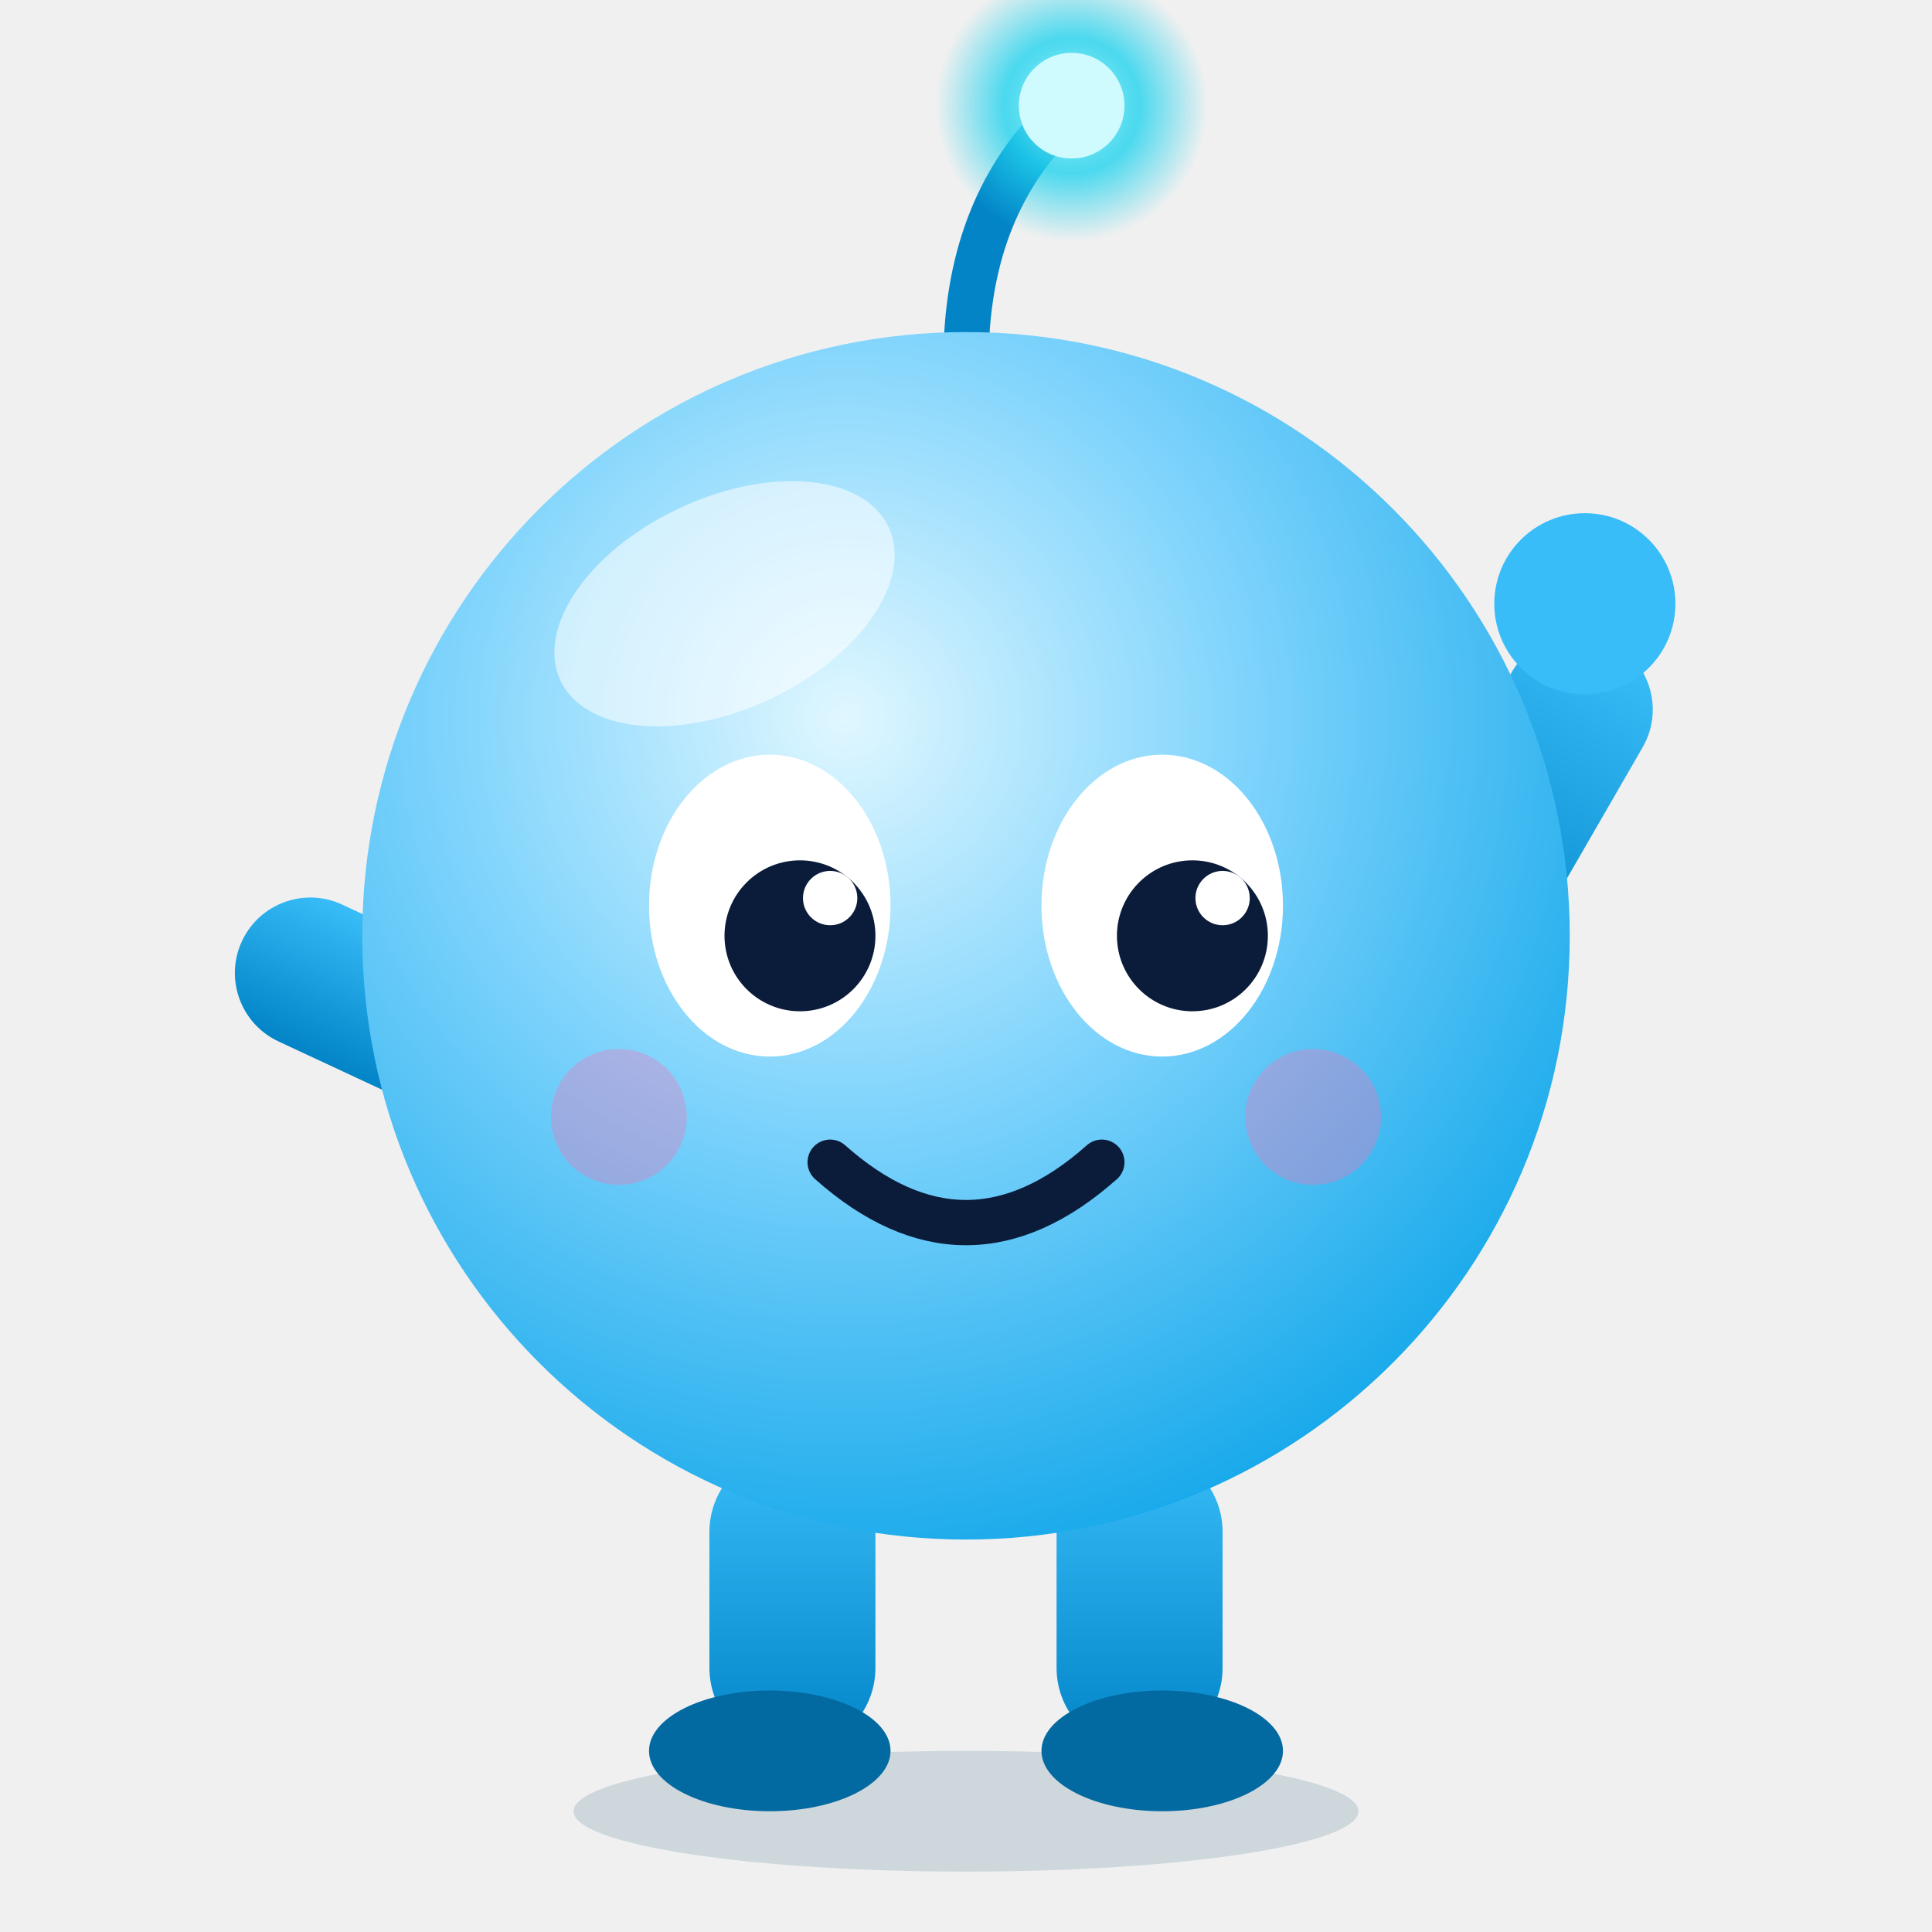
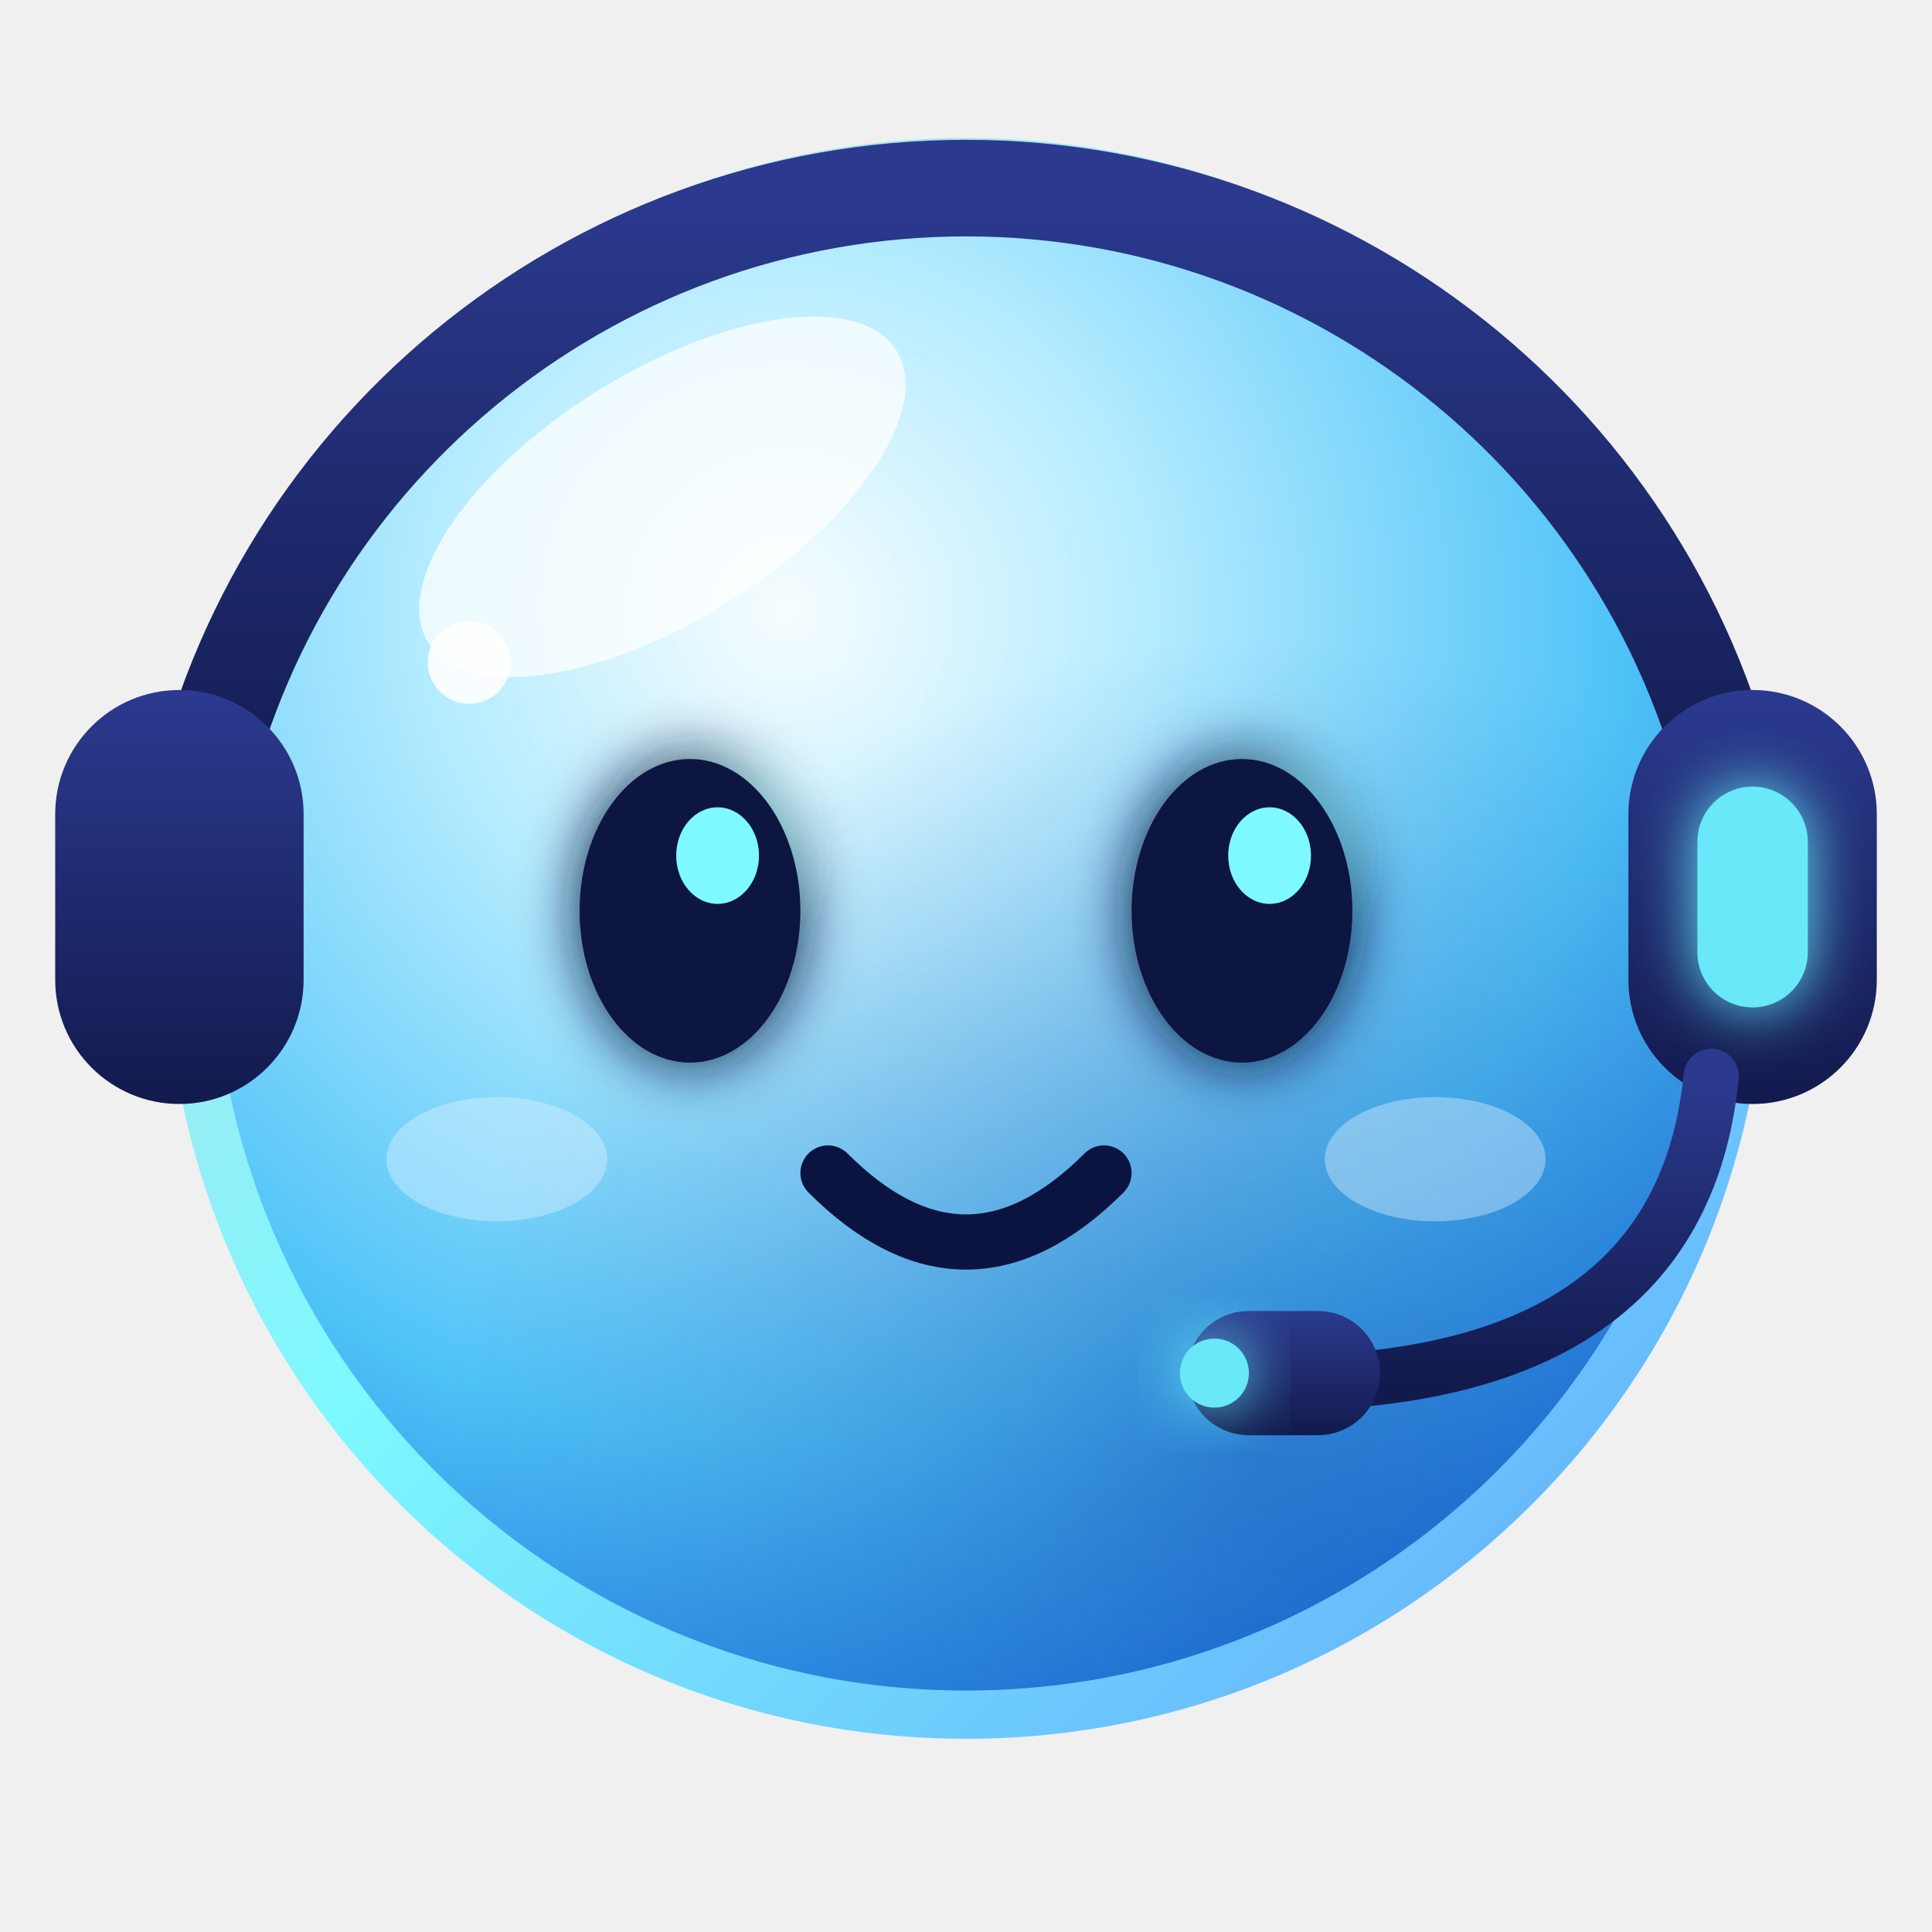
- <svg xmlns="http://www.w3.org/2000/svg" viewBox="0 0 128 128" role="img" aria-label="NavIA, tu copiloto de ruta">
+ <svg xmlns="http://www.w3.org/2000/svg" viewBox="30 22 140 140" role="img" aria-label="NavIA, tu copiloto de ruta">
  <defs>
-     <radialGradient id="nb-body" cx="40%" cy="32%" r="75%">
-       <stop offset="0" stop-color="#e0f7ff" />
-       <stop offset="0.45" stop-color="#7dd3fc" />
-       <stop offset="1" stop-color="#0ea5e9" />
+     <radialGradient id="nv-body" cx="38%" cy="28%" r="80%">
+       <stop offset="0" stop-color="#F7FDFF" />
+       <stop offset=".3" stop-color="#B5ECFF" />
+       <stop offset=".7" stop-color="#4FC3F7" />
+       <stop offset="1" stop-color="#1F7BE0" />
    </radialGradient>
-     <linearGradient id="nb-limb" x1="0" y1="0" x2="0" y2="1">
-       <stop offset="0" stop-color="#38bdf8" />
-       <stop offset="1" stop-color="#0284c7" />
+     <radialGradient id="nv-shade" cx="70%" cy="85%" r="55%">
+       <stop offset="0" stop-color="#1243A8" stop-opacity=".45" />
+       <stop offset="1" stop-color="#1243A8" stop-opacity="0" />
+     </radialGradient>
+     <linearGradient id="nv-rim" x1="0" y1="0" x2="1" y2="1">
+       <stop offset="0" stop-color="#CBD5E1" />
+       <stop offset=".45" stop-color="#7DF9FF" />
+       <stop offset="1" stop-color="#60A5FA" />
    </linearGradient>
-     <radialGradient id="nb-glow" cx="50%" cy="50%" r="50%">
-       <stop offset="0" stop-color="#a5f3fc" />
-       <stop offset="0.5" stop-color="#22d3ee" stop-opacity="0.8" />
-       <stop offset="1" stop-color="#22d3ee" stop-opacity="0" />
+     <linearGradient id="nv-headset" x1="0" y1="0" x2="0" y2="1">
+       <stop offset="0" stop-color="#2B3A8F" />
+       <stop offset="1" stop-color="#121A4D" />
+     </linearGradient>
+     <linearGradient id="nv-beam" x1="0" y1="0" x2="0" y2="1">
+       <stop offset="0" stop-color="#67E8F9" stop-opacity="0" />
+       <stop offset="1" stop-color="#67E8F9" stop-opacity=".5" />
+     </linearGradient>
+     <radialGradient id="nv-glow" cx="50%" cy="50%" r="50%">
+       <stop offset="0" stop-color="#67E8F9" stop-opacity=".9" />
+       <stop offset="1" stop-color="#67E8F9" stop-opacity="0" />
    </radialGradient>
+     <filter id="nv-blur" x="-60%" y="-60%" width="220%" height="220%">
+       <feGaussianBlur stdDeviation="2.2" result="b" />
+       <feMerge>
+         <feMergeNode in="b" />
+         <feMergeNode in="SourceGraphic" />
+       </feMerge>
+     </filter>
  </defs>
-   <ellipse cx="64" cy="120" rx="26" ry="4" fill="#0c4a6e" opacity="0.15" />
-   <rect x="47" y="96" width="11" height="20" rx="5.5" fill="url(#nb-limb)" />
-   <rect x="70" y="96" width="11" height="20" rx="5.5" fill="url(#nb-limb)" />
-   <ellipse cx="51" cy="116" rx="8" ry="4" fill="#0369a1" />
-   <ellipse cx="77" cy="116" rx="8" ry="4" fill="#0369a1" />
-   <rect x="15" y="62" width="22" height="10" rx="5" fill="url(#nb-limb)" transform="rotate(25 26 67)" />
-   <g style="transform-origin:96px 60px">
-     <rect x="92" y="40" width="10" height="24" rx="5" fill="url(#nb-limb)" transform="rotate(30 97 60)" />
-     <circle cx="105" cy="40" r="6" fill="#38bdf8" />
+   <circle cx="100" cy="90" r="58" fill="url(#nv-rim)" />
+   <circle cx="100" cy="90" r="54.5" fill="url(#nv-body)" />
+   <circle cx="100" cy="90" r="54.5" fill="url(#nv-shade)" />
+   <ellipse cx="78" cy="58" rx="20" ry="9" fill="#fff" opacity=".75" transform="rotate(-32 78 58)" />
+   <circle cx="64" cy="70" r="3" fill="#fff" opacity=".9" />
+   <g filter="url(#nv-blur)" style="transform-origin:100px 88px">
+     <ellipse cx="80" cy="88" rx="8" ry="11" fill="#0B1440" />
+     <ellipse cx="120" cy="88" rx="8" ry="11" fill="#0B1440" />
+     <ellipse cx="82" cy="84" rx="3" ry="3.5" fill="#7DF9FF" />
+     <ellipse cx="122" cy="84" rx="3" ry="3.5" fill="#7DF9FF" />
  </g>
-   <path d="M64 24 Q64 14 70 8" stroke="#0284c7" stroke-width="3" fill="none" stroke-linecap="round" />
-   <circle cx="71" cy="7" r="9" fill="url(#nb-glow)" />
-   <circle cx="71" cy="7" r="3.5" fill="#cffafe" />
-   <circle cx="64" cy="62" r="40" fill="url(#nb-body)" />
-   <ellipse cx="48" cy="40" rx="12" ry="7" fill="#fff" opacity="0.55" transform="rotate(-25 48 40)" />
-   <g style="transform-origin:64px 60px">
-     <ellipse cx="51" cy="60" rx="8" ry="10" fill="#fff" />
-     <ellipse cx="77" cy="60" rx="8" ry="10" fill="#fff" />
-     <circle cx="53" cy="62" r="5" fill="#0b1b3a" />
-     <circle cx="79" cy="62" r="5" fill="#0b1b3a" />
-     <circle cx="55" cy="59.5" r="1.8" fill="#fff" />
-     <circle cx="81" cy="59.5" r="1.8" fill="#fff" />
+   <ellipse cx="66" cy="106" rx="8" ry="4.5" fill="#E0F2FE" opacity=".4" />
+   <ellipse cx="134" cy="106" rx="8" ry="4.5" fill="#E0F2FE" opacity=".4" />
+   <path d="M90 107 Q100 117 110 107" stroke="#0B1440" stroke-width="4" fill="none" stroke-linecap="round" />
+   <g>
+     <path d="M44 82 A57 57 0 0 1 156 82" stroke="url(#nv-headset)" stroke-width="7" fill="none" stroke-linecap="round" />
+     <rect x="148" y="72" width="18" height="30" rx="9" fill="url(#nv-headset)" />
+     <rect x="153" y="79" width="8" height="16" rx="4" fill="#67E8F9" filter="url(#nv-blur)" />
+     <rect x="34" y="72" width="18" height="30" rx="9" fill="url(#nv-headset)" />
+     <path d="M154 100 Q152 120 128 122" stroke="url(#nv-headset)" stroke-width="4" fill="none" stroke-linecap="round" />
+     <rect x="116" y="117" width="14" height="9" rx="4.5" fill="url(#nv-headset)" />
+     <circle cx="118" cy="121.5" r="2.5" fill="#67E8F9" filter="url(#nv-blur)" />
  </g>
-   <circle cx="41" cy="74" r="4.5" fill="#f472b6" opacity="0.35" />
-   <circle cx="87" cy="74" r="4.5" fill="#f472b6" opacity="0.35" />
-   <path d="M55 77 Q64 85 73 77" stroke="#0b1b3a" stroke-width="3" fill="none" stroke-linecap="round" />
</svg>
